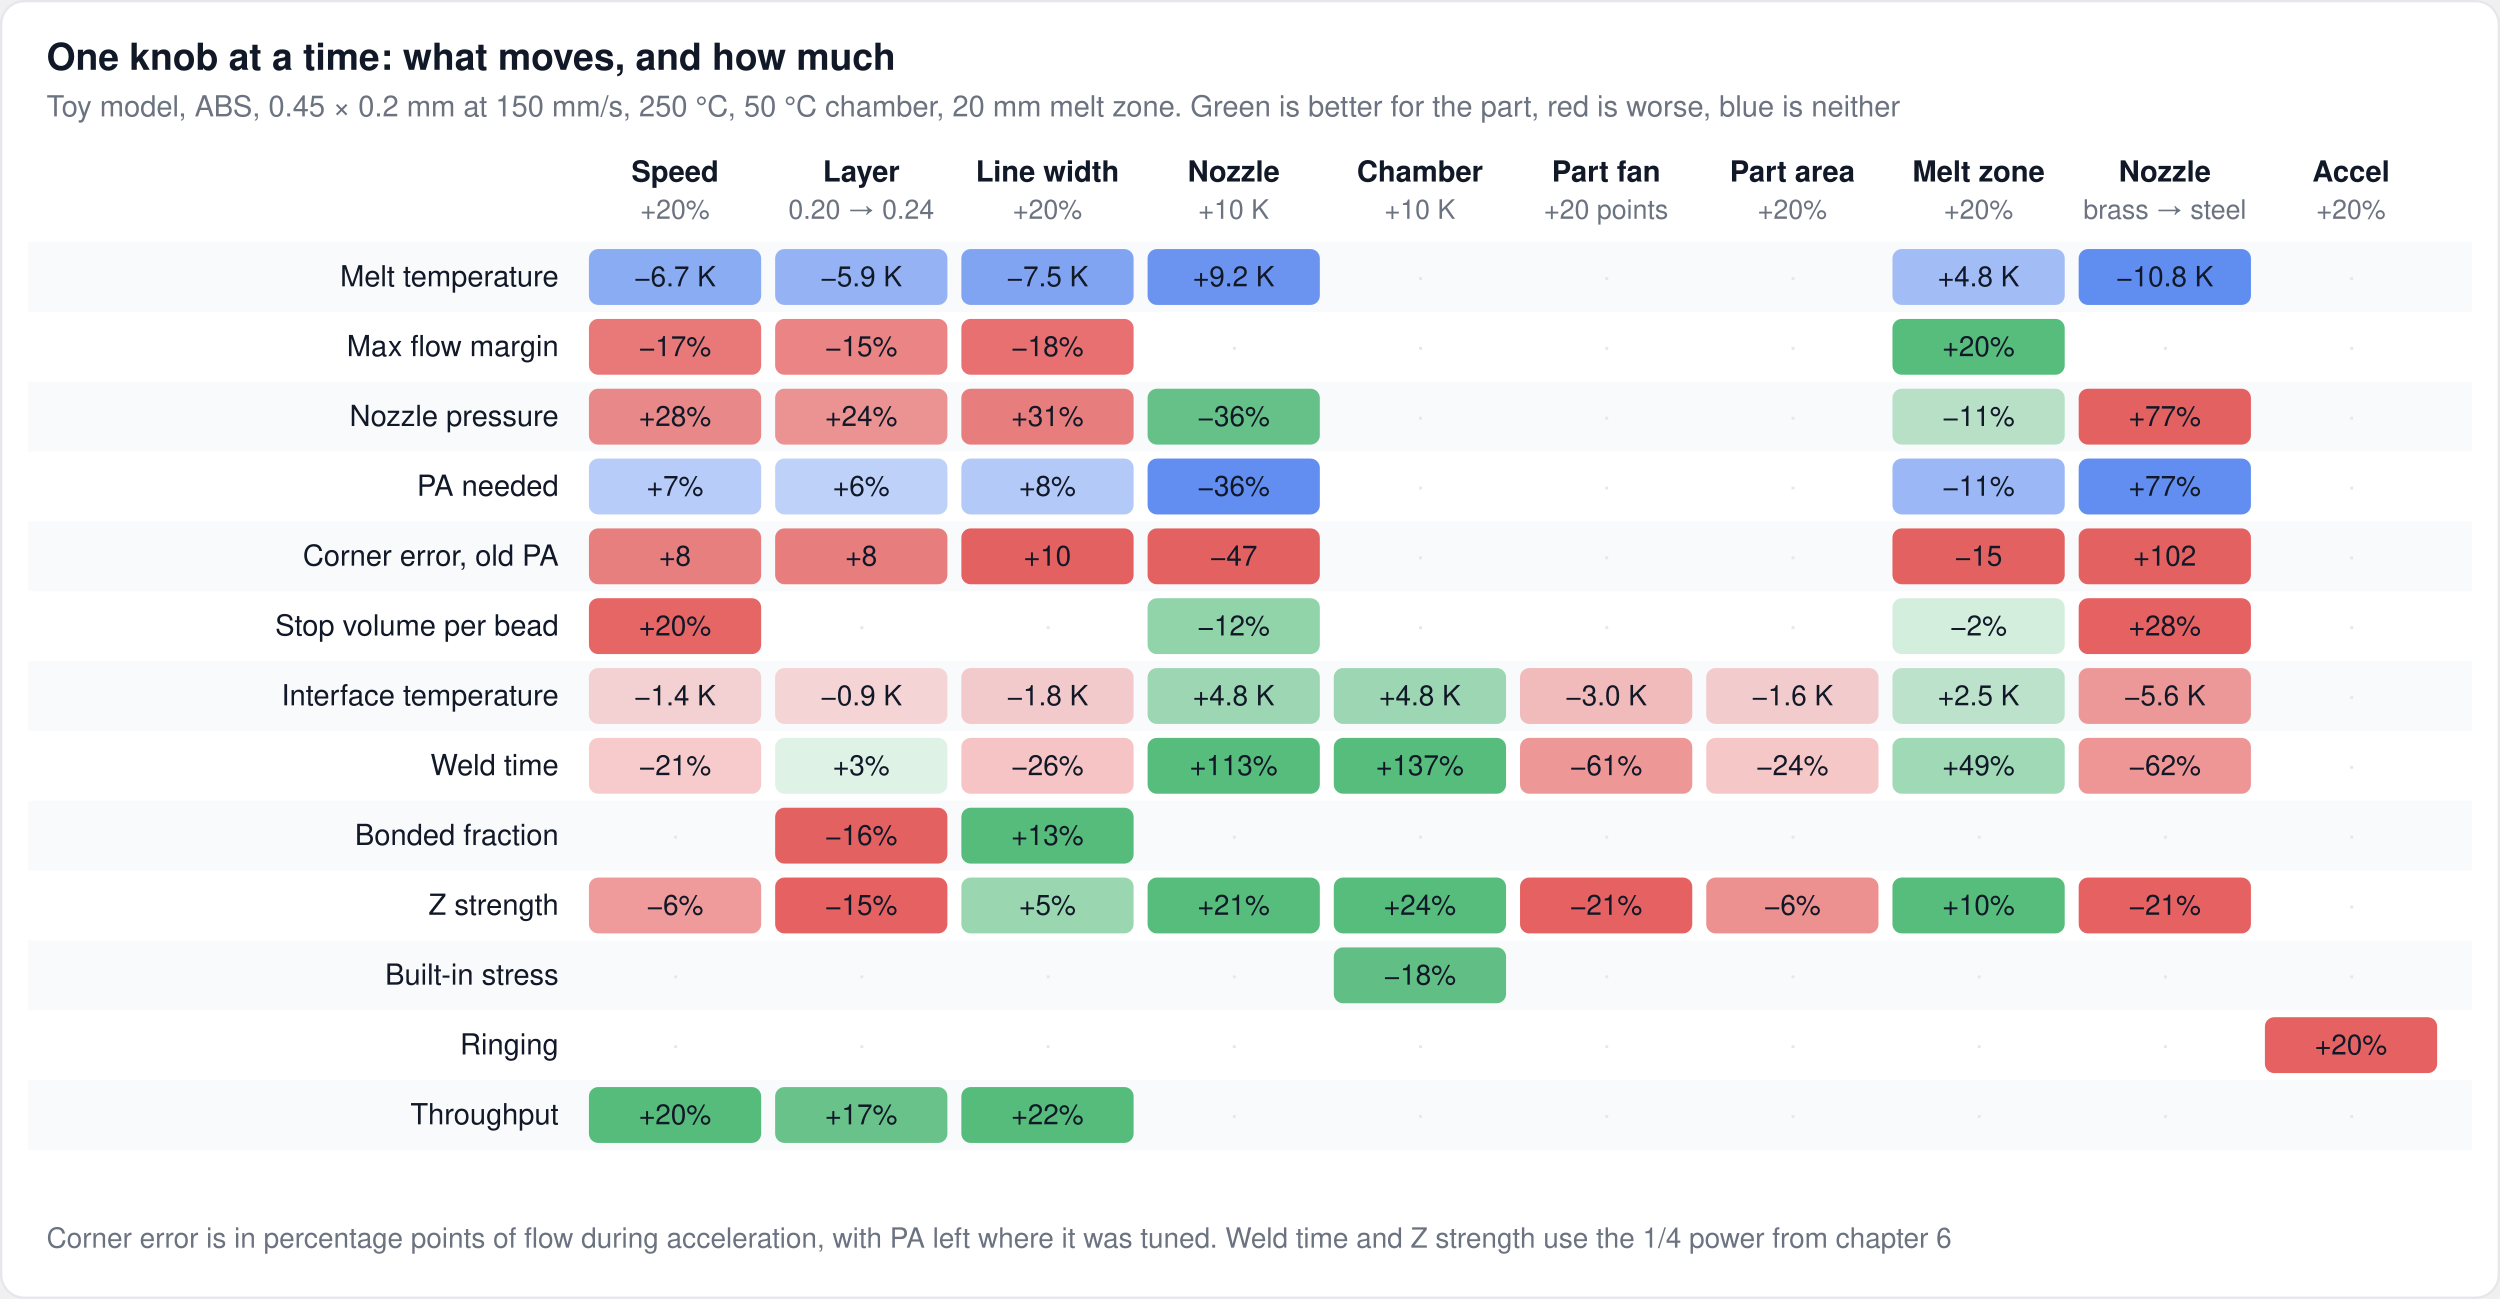
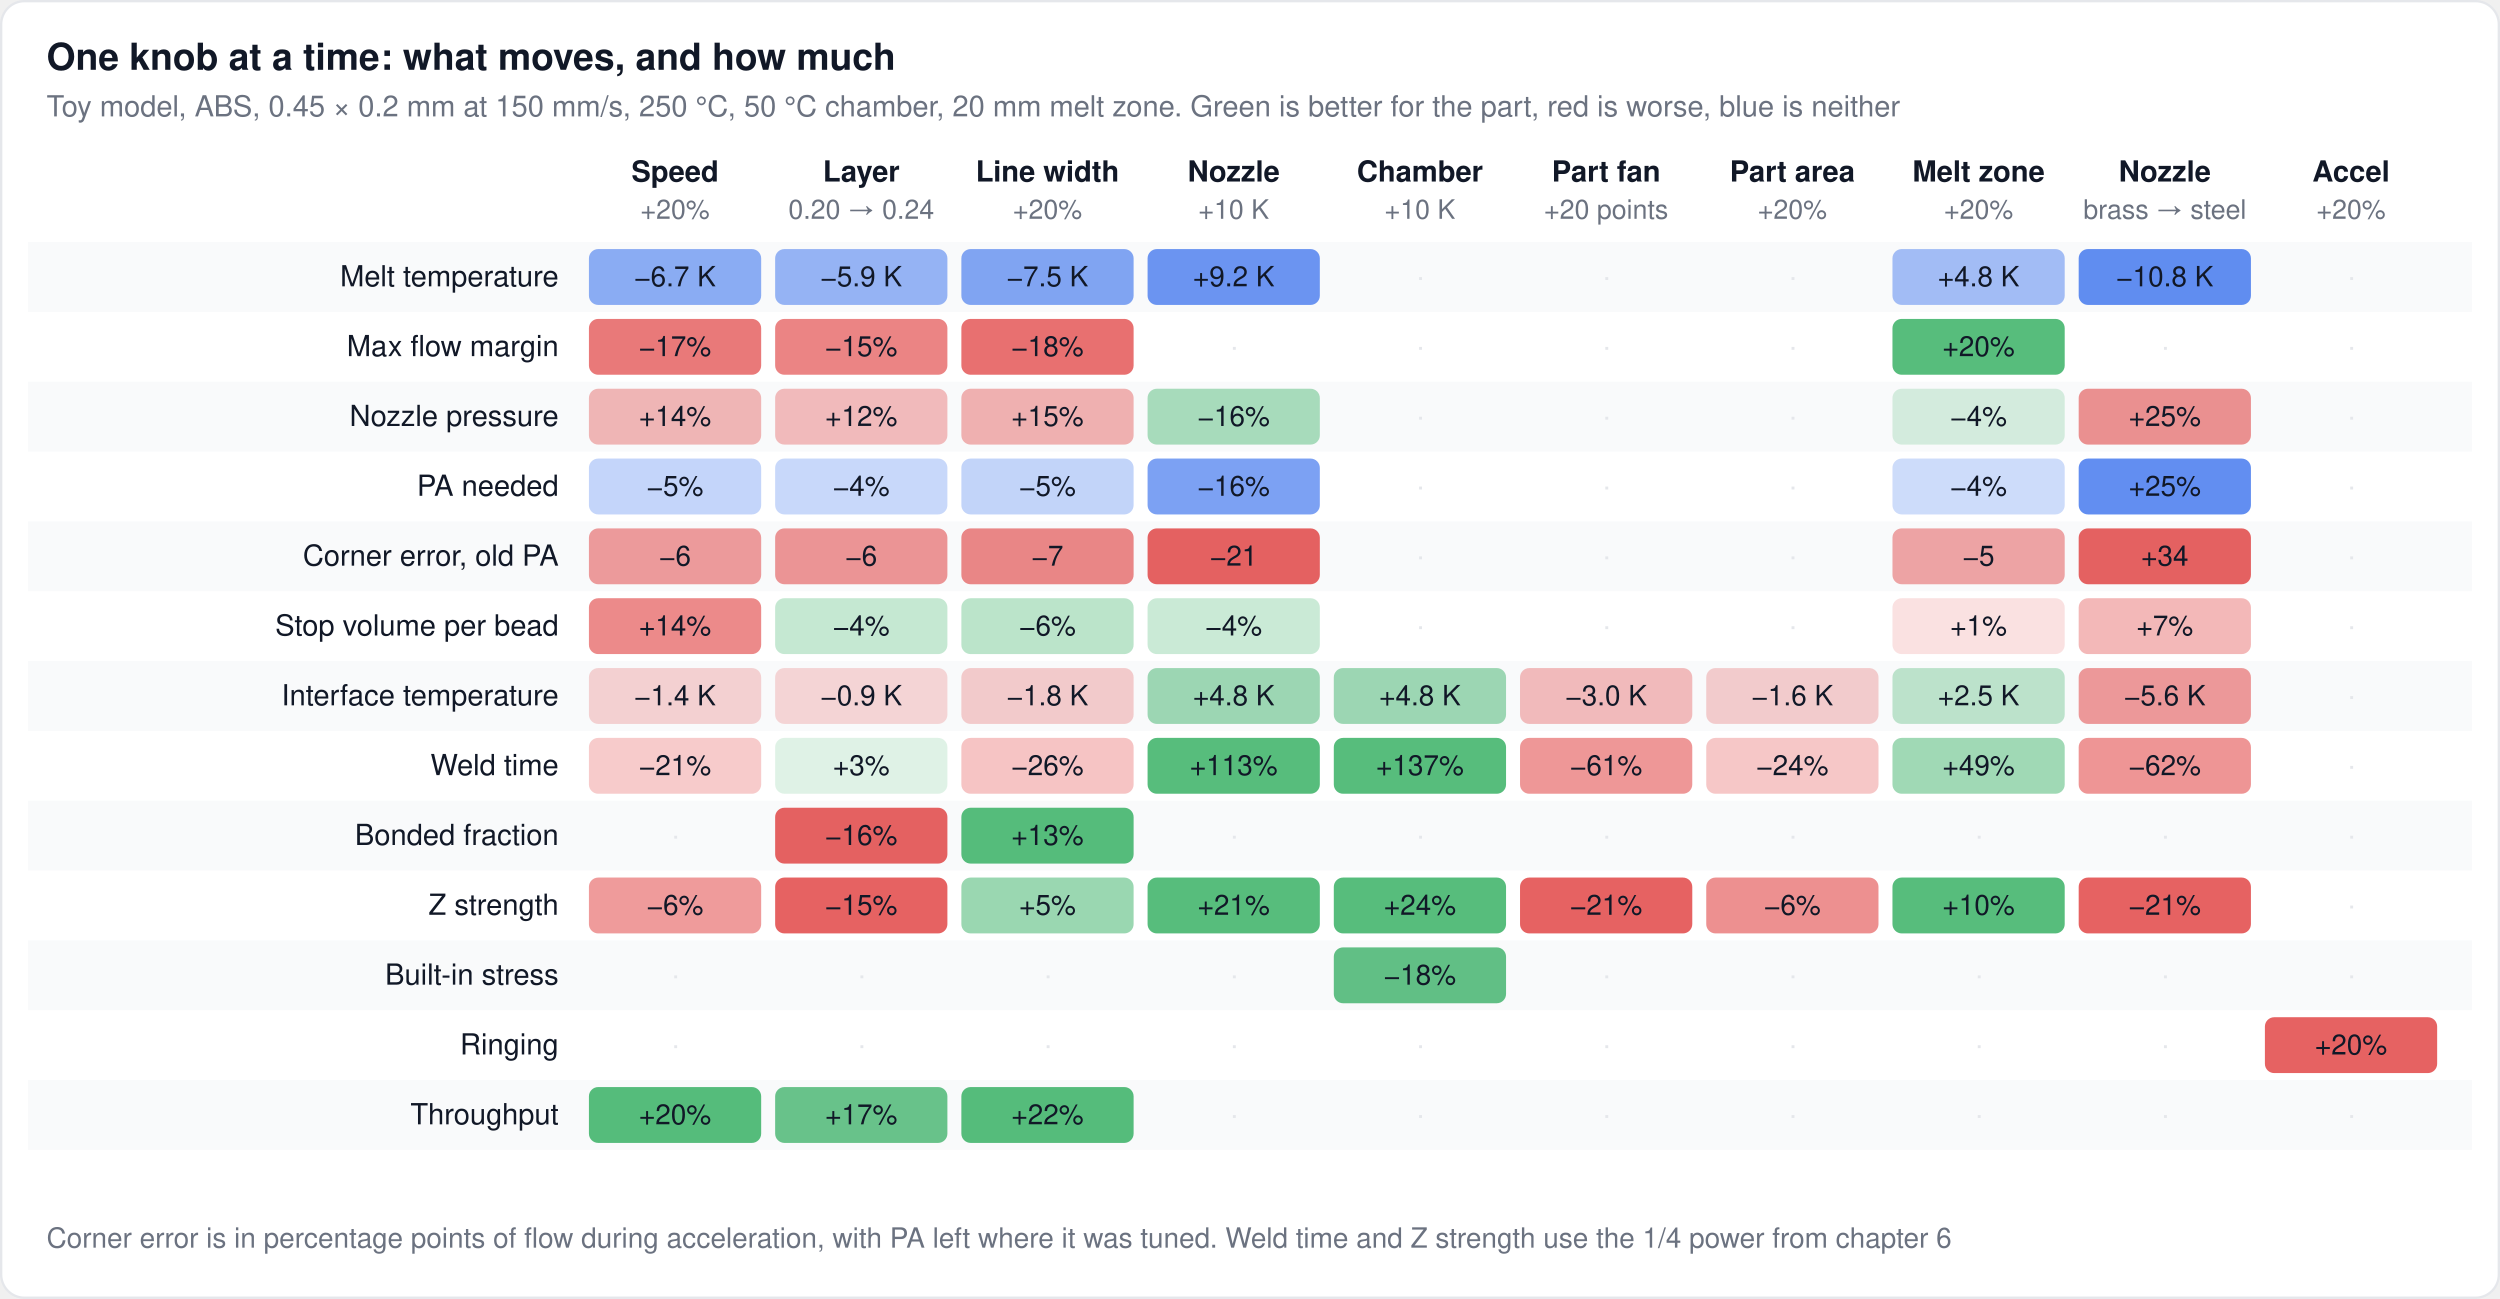
<svg xmlns="http://www.w3.org/2000/svg" width="1074" height="558" viewBox="0 0 1074 558" font-family="Segoe UI, Helvetica, Arial, sans-serif">
  <rect x="0.5" y="0.5" width="1073" height="557" rx="10" fill="white" stroke="#e5e7eb" />
  <text x="20" y="30" font-size="16" font-weight="600" fill="#111827">One knob at a time: what moves, and how much</text>
  <text x="20" y="50" font-size="12.5" fill="#6b7280">Toy model, ABS, 0.45 × 0.2 mm at 150 mm/s, 250 °C, 50 °C chamber, 20 mm melt zone. Green is better for the part, red is worse, blue is neither</text>
  <text x="290.0" y="78" font-size="12.5" font-weight="600" text-anchor="middle" fill="#111827">Speed</text>
  <text x="290.0" y="94" font-size="11.5" text-anchor="middle" fill="#6b7280">+20%</text>
  <text x="370.0" y="78" font-size="12.5" font-weight="600" text-anchor="middle" fill="#111827">Layer</text>
  <text x="370.0" y="94" font-size="11.5" text-anchor="middle" fill="#6b7280">0.20 → 0.24</text>
  <text x="450.0" y="78" font-size="12.5" font-weight="600" text-anchor="middle" fill="#111827">Line width</text>
  <text x="450.0" y="94" font-size="11.5" text-anchor="middle" fill="#6b7280">+20%</text>
  <text x="530.0" y="78" font-size="12.5" font-weight="600" text-anchor="middle" fill="#111827">Nozzle</text>
  <text x="530.0" y="94" font-size="11.5" text-anchor="middle" fill="#6b7280">+10 K</text>
  <text x="610.0" y="78" font-size="12.5" font-weight="600" text-anchor="middle" fill="#111827">Chamber</text>
  <text x="610.0" y="94" font-size="11.5" text-anchor="middle" fill="#6b7280">+10 K</text>
  <text x="690.0" y="78" font-size="12.5" font-weight="600" text-anchor="middle" fill="#111827">Part fan</text>
  <text x="690.0" y="94" font-size="11.5" text-anchor="middle" fill="#6b7280">+20 points</text>
  <text x="770.0" y="78" font-size="12.5" font-weight="600" text-anchor="middle" fill="#111827">Part area</text>
  <text x="770.0" y="94" font-size="11.5" text-anchor="middle" fill="#6b7280">+20%</text>
  <text x="850.0" y="78" font-size="12.5" font-weight="600" text-anchor="middle" fill="#111827">Melt zone</text>
  <text x="850.0" y="94" font-size="11.5" text-anchor="middle" fill="#6b7280">+20%</text>
  <text x="930.0" y="78" font-size="12.5" font-weight="600" text-anchor="middle" fill="#111827">Nozzle</text>
  <text x="930.0" y="94" font-size="11.5" text-anchor="middle" fill="#6b7280">brass → steel</text>
  <text x="1010.0" y="78" font-size="12.5" font-weight="600" text-anchor="middle" fill="#111827">Accel</text>
  <text x="1010.0" y="94" font-size="11.5" text-anchor="middle" fill="#6b7280">+20%</text>
  <rect x="12" y="104" width="1050" height="30" fill="#f9fafb" />
  <text x="240" y="123" font-size="12.5" text-anchor="end" fill="#111827">Melt temperature</text>
  <rect x="253" y="107" width="74" height="24" rx="4" fill="#2563eb" opacity="0.52" />
  <text x="290.0" y="123" font-size="12" text-anchor="middle" fill="#111827">−6.7 K</text>
  <rect x="333" y="107" width="74" height="24" rx="4" fill="#2563eb" opacity="0.47" />
  <text x="370.0" y="123" font-size="12" text-anchor="middle" fill="#111827">−5.9 K</text>
  <rect x="413" y="107" width="74" height="24" rx="4" fill="#2563eb" opacity="0.57" />
  <text x="450.0" y="123" font-size="12" text-anchor="middle" fill="#111827">−7.5 K</text>
  <rect x="493" y="107" width="74" height="24" rx="4" fill="#2563eb" opacity="0.67" />
  <text x="530.0" y="123" font-size="12" text-anchor="middle" fill="#111827">+9.2 K</text>
  <text x="610.0" y="123" font-size="12" text-anchor="middle" fill="#e5e7eb">·</text>
  <text x="690.0" y="123" font-size="12" text-anchor="middle" fill="#e5e7eb">·</text>
  <text x="770.0" y="123" font-size="12" text-anchor="middle" fill="#e5e7eb">·</text>
  <rect x="813" y="107" width="74" height="24" rx="4" fill="#2563eb" opacity="0.41" />
  <text x="850.0" y="123" font-size="12" text-anchor="middle" fill="#111827">+4.8 K</text>
  <rect x="893" y="107" width="74" height="24" rx="4" fill="#2563eb" opacity="0.72" />
  <text x="930.0" y="123" font-size="12" text-anchor="middle" fill="#111827">−10.8 K</text>
  <text x="1010.0" y="123" font-size="12" text-anchor="middle" fill="#e5e7eb">·</text>
  <text x="240" y="153" font-size="12.5" text-anchor="end" fill="#111827">Max flow margin</text>
  <rect x="253" y="137" width="74" height="24" rx="4" fill="#dc2626" opacity="0.62" />
  <text x="290.0" y="153" font-size="12" text-anchor="middle" fill="#111827">−17%</text>
  <rect x="333" y="137" width="74" height="24" rx="4" fill="#dc2626" opacity="0.57" />
  <text x="370.0" y="153" font-size="12" text-anchor="middle" fill="#111827">−15%</text>
  <rect x="413" y="137" width="74" height="24" rx="4" fill="#dc2626" opacity="0.66" />
  <text x="450.0" y="153" font-size="12" text-anchor="middle" fill="#111827">−18%</text>
  <text x="530.0" y="153" font-size="12" text-anchor="middle" fill="#e5e7eb">·</text>
  <text x="610.0" y="153" font-size="12" text-anchor="middle" fill="#e5e7eb">·</text>
  <text x="690.0" y="153" font-size="12" text-anchor="middle" fill="#e5e7eb">·</text>
  <text x="770.0" y="153" font-size="12" text-anchor="middle" fill="#e5e7eb">·</text>
  <rect x="813" y="137" width="74" height="24" rx="4" fill="#16a34a" opacity="0.72" />
  <text x="850.0" y="153" font-size="12" text-anchor="middle" fill="#111827">+20%</text>
  <text x="930.0" y="153" font-size="12" text-anchor="middle" fill="#e5e7eb">·</text>
  <text x="1010.0" y="153" font-size="12" text-anchor="middle" fill="#e5e7eb">·</text>
  <rect x="12" y="164" width="1050" height="30" fill="#f9fafb" />
  <text x="240" y="183" font-size="12.5" text-anchor="end" fill="#111827">Nozzle pressure</text>
-   <rect x="253" y="167" width="74" height="24" rx="4" fill="#dc2626" opacity="0.54" />
-   <text x="290.0" y="183" font-size="12" text-anchor="middle" fill="#111827">+28%</text>
-   <rect x="333" y="167" width="74" height="24" rx="4" fill="#dc2626" opacity="0.49" />
-   <text x="370.0" y="183" font-size="12" text-anchor="middle" fill="#111827">+24%</text>
-   <rect x="413" y="167" width="74" height="24" rx="4" fill="#dc2626" opacity="0.59" />
-   <text x="450.0" y="183" font-size="12" text-anchor="middle" fill="#111827">+31%</text>
-   <rect x="493" y="167" width="74" height="24" rx="4" fill="#16a34a" opacity="0.65" />
-   <text x="530.0" y="183" font-size="12" text-anchor="middle" fill="#111827">−36%</text>
+   <rect x="253" y="167" width="74" height="24" rx="4" fill="#dc2626" opacity="0.33" />
+   <text x="290.0" y="183" font-size="12" text-anchor="middle" fill="#111827">+14%</text>
+   <rect x="333" y="167" width="74" height="24" rx="4" fill="#dc2626" opacity="0.30" />
+   <text x="370.0" y="183" font-size="12" text-anchor="middle" fill="#111827">+12%</text>
+   <rect x="413" y="167" width="74" height="24" rx="4" fill="#dc2626" opacity="0.35" />
+   <text x="450.0" y="183" font-size="12" text-anchor="middle" fill="#111827">+15%</text>
+   <rect x="493" y="167" width="74" height="24" rx="4" fill="#16a34a" opacity="0.36" />
+   <text x="530.0" y="183" font-size="12" text-anchor="middle" fill="#111827">−16%</text>
  <text x="610.0" y="183" font-size="12" text-anchor="middle" fill="#e5e7eb">·</text>
  <text x="690.0" y="183" font-size="12" text-anchor="middle" fill="#e5e7eb">·</text>
  <text x="770.0" y="183" font-size="12" text-anchor="middle" fill="#e5e7eb">·</text>
-   <rect x="813" y="167" width="74" height="24" rx="4" fill="#16a34a" opacity="0.29" />
-   <text x="850.0" y="183" font-size="12" text-anchor="middle" fill="#111827">−11%</text>
-   <rect x="893" y="167" width="74" height="24" rx="4" fill="#dc2626" opacity="0.72" />
-   <text x="930.0" y="183" font-size="12" text-anchor="middle" fill="#111827">+77%</text>
+   <rect x="813" y="167" width="74" height="24" rx="4" fill="#16a34a" opacity="0.17" />
+   <text x="850.0" y="183" font-size="12" text-anchor="middle" fill="#111827">−4%</text>
+   <rect x="893" y="167" width="74" height="24" rx="4" fill="#dc2626" opacity="0.50" />
+   <text x="930.0" y="183" font-size="12" text-anchor="middle" fill="#111827">+25%</text>
  <text x="1010.0" y="183" font-size="12" text-anchor="middle" fill="#e5e7eb">·</text>
  <text x="240" y="213" font-size="12.5" text-anchor="end" fill="#111827">PA needed</text>
-   <rect x="253" y="197" width="74" height="24" rx="4" fill="#2563eb" opacity="0.33" />
-   <text x="290.0" y="213" font-size="12" text-anchor="middle" fill="#111827">+7%</text>
-   <rect x="333" y="197" width="74" height="24" rx="4" fill="#2563eb" opacity="0.30" />
-   <text x="370.0" y="213" font-size="12" text-anchor="middle" fill="#111827">+6%</text>
-   <rect x="413" y="197" width="74" height="24" rx="4" fill="#2563eb" opacity="0.35" />
-   <text x="450.0" y="213" font-size="12" text-anchor="middle" fill="#111827">+8%</text>
-   <rect x="493" y="197" width="74" height="24" rx="4" fill="#2563eb" opacity="0.72" />
-   <text x="530.0" y="213" font-size="12" text-anchor="middle" fill="#111827">−36%</text>
+   <rect x="253" y="197" width="74" height="24" rx="4" fill="#2563eb" opacity="0.27" />
+   <text x="290.0" y="213" font-size="12" text-anchor="middle" fill="#111827">−5%</text>
+   <rect x="333" y="197" width="74" height="24" rx="4" fill="#2563eb" opacity="0.25" />
+   <text x="370.0" y="213" font-size="12" text-anchor="middle" fill="#111827">−4%</text>
+   <rect x="413" y="197" width="74" height="24" rx="4" fill="#2563eb" opacity="0.28" />
+   <text x="450.0" y="213" font-size="12" text-anchor="middle" fill="#111827">−5%</text>
+   <rect x="493" y="197" width="74" height="24" rx="4" fill="#2563eb" opacity="0.60" />
+   <text x="530.0" y="213" font-size="12" text-anchor="middle" fill="#111827">−16%</text>
  <text x="610.0" y="213" font-size="12" text-anchor="middle" fill="#e5e7eb">·</text>
  <text x="690.0" y="213" font-size="12" text-anchor="middle" fill="#e5e7eb">·</text>
  <text x="770.0" y="213" font-size="12" text-anchor="middle" fill="#e5e7eb">·</text>
-   <rect x="813" y="197" width="74" height="24" rx="4" fill="#2563eb" opacity="0.46" />
-   <text x="850.0" y="213" font-size="12" text-anchor="middle" fill="#111827">−11%</text>
+   <rect x="813" y="197" width="74" height="24" rx="4" fill="#2563eb" opacity="0.23" />
+   <text x="850.0" y="213" font-size="12" text-anchor="middle" fill="#111827">−4%</text>
  <rect x="893" y="197" width="74" height="24" rx="4" fill="#2563eb" opacity="0.72" />
-   <text x="930.0" y="213" font-size="12" text-anchor="middle" fill="#111827">+77%</text>
+   <text x="930.0" y="213" font-size="12" text-anchor="middle" fill="#111827">+25%</text>
  <text x="1010.0" y="213" font-size="12" text-anchor="middle" fill="#e5e7eb">·</text>
  <rect x="12" y="224" width="1050" height="30" fill="#f9fafb" />
  <text x="240" y="243" font-size="12.5" text-anchor="end" fill="#111827">Corner error, old PA</text>
-   <rect x="253" y="227" width="74" height="24" rx="4" fill="#dc2626" opacity="0.58" />
-   <text x="290.0" y="243" font-size="12" text-anchor="middle" fill="#111827">+8</text>
-   <rect x="333" y="227" width="74" height="24" rx="4" fill="#dc2626" opacity="0.59" />
-   <text x="370.0" y="243" font-size="12" text-anchor="middle" fill="#111827">+8</text>
-   <rect x="413" y="227" width="74" height="24" rx="4" fill="#dc2626" opacity="0.72" />
-   <text x="450.0" y="243" font-size="12" text-anchor="middle" fill="#111827">+10</text>
+   <rect x="253" y="227" width="74" height="24" rx="4" fill="#dc2626" opacity="0.45" />
+   <text x="290.0" y="243" font-size="12" text-anchor="middle" fill="#111827">−6</text>
+   <rect x="333" y="227" width="74" height="24" rx="4" fill="#dc2626" opacity="0.48" />
+   <text x="370.0" y="243" font-size="12" text-anchor="middle" fill="#111827">−6</text>
+   <rect x="413" y="227" width="74" height="24" rx="4" fill="#dc2626" opacity="0.55" />
+   <text x="450.0" y="243" font-size="12" text-anchor="middle" fill="#111827">−7</text>
  <rect x="493" y="227" width="74" height="24" rx="4" fill="#dc2626" opacity="0.72" />
-   <text x="530.0" y="243" font-size="12" text-anchor="middle" fill="#111827">−47</text>
+   <text x="530.0" y="243" font-size="12" text-anchor="middle" fill="#111827">−21</text>
  <text x="610.0" y="243" font-size="12" text-anchor="middle" fill="#e5e7eb">·</text>
  <text x="690.0" y="243" font-size="12" text-anchor="middle" fill="#e5e7eb">·</text>
  <text x="770.0" y="243" font-size="12" text-anchor="middle" fill="#e5e7eb">·</text>
-   <rect x="813" y="227" width="74" height="24" rx="4" fill="#dc2626" opacity="0.72" />
-   <text x="850.0" y="243" font-size="12" text-anchor="middle" fill="#111827">−15</text>
+   <rect x="813" y="227" width="74" height="24" rx="4" fill="#dc2626" opacity="0.41" />
+   <text x="850.0" y="243" font-size="12" text-anchor="middle" fill="#111827">−5</text>
  <rect x="893" y="227" width="74" height="24" rx="4" fill="#dc2626" opacity="0.72" />
-   <text x="930.0" y="243" font-size="12" text-anchor="middle" fill="#111827">+102</text>
+   <text x="930.0" y="243" font-size="12" text-anchor="middle" fill="#111827">+34</text>
  <text x="1010.0" y="243" font-size="12" text-anchor="middle" fill="#e5e7eb">·</text>
  <text x="240" y="273" font-size="12.5" text-anchor="end" fill="#111827">Stop volume per bead</text>
-   <rect x="253" y="257" width="74" height="24" rx="4" fill="#dc2626" opacity="0.71" />
-   <text x="290.0" y="273" font-size="12" text-anchor="middle" fill="#111827">+20%</text>
-   <text x="370.0" y="273" font-size="12" text-anchor="middle" fill="#e5e7eb">·</text>
-   <text x="450.0" y="273" font-size="12" text-anchor="middle" fill="#e5e7eb">·</text>
-   <rect x="493" y="257" width="74" height="24" rx="4" fill="#16a34a" opacity="0.47" />
-   <text x="530.0" y="273" font-size="12" text-anchor="middle" fill="#111827">−12%</text>
+   <rect x="253" y="257" width="74" height="24" rx="4" fill="#dc2626" opacity="0.54" />
+   <text x="290.0" y="273" font-size="12" text-anchor="middle" fill="#111827">+14%</text>
+   <rect x="333" y="257" width="74" height="24" rx="4" fill="#16a34a" opacity="0.25" />
+   <text x="370.0" y="273" font-size="12" text-anchor="middle" fill="#111827">−4%</text>
+   <rect x="413" y="257" width="74" height="24" rx="4" fill="#16a34a" opacity="0.29" />
+   <text x="450.0" y="273" font-size="12" text-anchor="middle" fill="#111827">−6%</text>
+   <rect x="493" y="257" width="74" height="24" rx="4" fill="#16a34a" opacity="0.23" />
+   <text x="530.0" y="273" font-size="12" text-anchor="middle" fill="#111827">−4%</text>
  <text x="610.0" y="273" font-size="12" text-anchor="middle" fill="#e5e7eb">·</text>
  <text x="690.0" y="273" font-size="12" text-anchor="middle" fill="#e5e7eb">·</text>
  <text x="770.0" y="273" font-size="12" text-anchor="middle" fill="#e5e7eb">·</text>
-   <rect x="813" y="257" width="74" height="24" rx="4" fill="#16a34a" opacity="0.19" />
-   <text x="850.0" y="273" font-size="12" text-anchor="middle" fill="#111827">−2%</text>
-   <rect x="893" y="257" width="74" height="24" rx="4" fill="#dc2626" opacity="0.72" />
-   <text x="930.0" y="273" font-size="12" text-anchor="middle" fill="#111827">+28%</text>
+   <rect x="813" y="257" width="74" height="24" rx="4" fill="#dc2626" opacity="0.14" />
+   <text x="850.0" y="273" font-size="12" text-anchor="middle" fill="#111827">+1%</text>
+   <rect x="893" y="257" width="74" height="24" rx="4" fill="#dc2626" opacity="0.33" />
+   <text x="930.0" y="273" font-size="12" text-anchor="middle" fill="#111827">+7%</text>
  <text x="1010.0" y="273" font-size="12" text-anchor="middle" fill="#e5e7eb">·</text>
  <rect x="12" y="284" width="1050" height="30" fill="#f9fafb" />
  <text x="240" y="303" font-size="12.5" text-anchor="end" fill="#111827">Interface temperature</text>
  <rect x="253" y="287" width="74" height="24" rx="4" fill="#dc2626" opacity="0.20" />
  <text x="290.0" y="303" font-size="12" text-anchor="middle" fill="#111827">−1.4 K</text>
  <rect x="333" y="287" width="74" height="24" rx="4" fill="#dc2626" opacity="0.18" />
  <text x="370.0" y="303" font-size="12" text-anchor="middle" fill="#111827">−0.9 K</text>
  <rect x="413" y="287" width="74" height="24" rx="4" fill="#dc2626" opacity="0.23" />
  <text x="450.0" y="303" font-size="12" text-anchor="middle" fill="#111827">−1.8 K</text>
  <rect x="493" y="287" width="74" height="24" rx="4" fill="#16a34a" opacity="0.41" />
  <text x="530.0" y="303" font-size="12" text-anchor="middle" fill="#111827">+4.8 K</text>
  <rect x="573" y="287" width="74" height="24" rx="4" fill="#16a34a" opacity="0.41" />
  <text x="610.0" y="303" font-size="12" text-anchor="middle" fill="#111827">+4.8 K</text>
  <rect x="653" y="287" width="74" height="24" rx="4" fill="#dc2626" opacity="0.30" />
  <text x="690.0" y="303" font-size="12" text-anchor="middle" fill="#111827">−3.0 K</text>
  <rect x="733" y="287" width="74" height="24" rx="4" fill="#dc2626" opacity="0.22" />
  <text x="770.0" y="303" font-size="12" text-anchor="middle" fill="#111827">−1.6 K</text>
  <rect x="813" y="287" width="74" height="24" rx="4" fill="#16a34a" opacity="0.27" />
  <text x="850.0" y="303" font-size="12" text-anchor="middle" fill="#111827">+2.5 K</text>
  <rect x="893" y="287" width="74" height="24" rx="4" fill="#dc2626" opacity="0.46" />
  <text x="930.0" y="303" font-size="12" text-anchor="middle" fill="#111827">−5.6 K</text>
  <text x="1010.0" y="303" font-size="12" text-anchor="middle" fill="#e5e7eb">·</text>
  <text x="240" y="333" font-size="12.5" text-anchor="end" fill="#111827">Weld time</text>
  <rect x="253" y="317" width="74" height="24" rx="4" fill="#dc2626" opacity="0.24" />
  <text x="290.0" y="333" font-size="12" text-anchor="middle" fill="#111827">−21%</text>
  <rect x="333" y="317" width="74" height="24" rx="4" fill="#16a34a" opacity="0.14" />
  <text x="370.0" y="333" font-size="12" text-anchor="middle" fill="#111827">+3%</text>
  <rect x="413" y="317" width="74" height="24" rx="4" fill="#dc2626" opacity="0.27" />
  <text x="450.0" y="333" font-size="12" text-anchor="middle" fill="#111827">−26%</text>
  <rect x="493" y="317" width="74" height="24" rx="4" fill="#16a34a" opacity="0.72" />
  <text x="530.0" y="333" font-size="12" text-anchor="middle" fill="#111827">+113%</text>
  <rect x="573" y="317" width="74" height="24" rx="4" fill="#16a34a" opacity="0.72" />
  <text x="610.0" y="333" font-size="12" text-anchor="middle" fill="#111827">+137%</text>
  <rect x="653" y="317" width="74" height="24" rx="4" fill="#dc2626" opacity="0.48" />
  <text x="690.0" y="333" font-size="12" text-anchor="middle" fill="#111827">−61%</text>
  <rect x="733" y="317" width="74" height="24" rx="4" fill="#dc2626" opacity="0.26" />
  <text x="770.0" y="333" font-size="12" text-anchor="middle" fill="#111827">−24%</text>
  <rect x="813" y="317" width="74" height="24" rx="4" fill="#16a34a" opacity="0.41" />
  <text x="850.0" y="333" font-size="12" text-anchor="middle" fill="#111827">+49%</text>
  <rect x="893" y="317" width="74" height="24" rx="4" fill="#dc2626" opacity="0.49" />
  <text x="930.0" y="333" font-size="12" text-anchor="middle" fill="#111827">−62%</text>
  <text x="1010.0" y="333" font-size="12" text-anchor="middle" fill="#e5e7eb">·</text>
  <rect x="12" y="344" width="1050" height="30" fill="#f9fafb" />
  <text x="240" y="363" font-size="12.5" text-anchor="end" fill="#111827">Bonded fraction</text>
  <text x="290.0" y="363" font-size="12" text-anchor="middle" fill="#e5e7eb">·</text>
  <rect x="333" y="347" width="74" height="24" rx="4" fill="#dc2626" opacity="0.72" />
  <text x="370.0" y="363" font-size="12" text-anchor="middle" fill="#111827">−16%</text>
  <rect x="413" y="347" width="74" height="24" rx="4" fill="#16a34a" opacity="0.72" />
  <text x="450.0" y="363" font-size="12" text-anchor="middle" fill="#111827">+13%</text>
  <text x="530.0" y="363" font-size="12" text-anchor="middle" fill="#e5e7eb">·</text>
  <text x="610.0" y="363" font-size="12" text-anchor="middle" fill="#e5e7eb">·</text>
  <text x="690.0" y="363" font-size="12" text-anchor="middle" fill="#e5e7eb">·</text>
  <text x="770.0" y="363" font-size="12" text-anchor="middle" fill="#e5e7eb">·</text>
  <text x="850.0" y="363" font-size="12" text-anchor="middle" fill="#e5e7eb">·</text>
  <text x="930.0" y="363" font-size="12" text-anchor="middle" fill="#e5e7eb">·</text>
  <text x="1010.0" y="363" font-size="12" text-anchor="middle" fill="#e5e7eb">·</text>
  <text x="240" y="393" font-size="12.5" text-anchor="end" fill="#111827">Z strength</text>
  <rect x="253" y="377" width="74" height="24" rx="4" fill="#dc2626" opacity="0.46" />
  <text x="290.0" y="393" font-size="12" text-anchor="middle" fill="#111827">−6%</text>
  <rect x="333" y="377" width="74" height="24" rx="4" fill="#dc2626" opacity="0.72" />
  <text x="370.0" y="393" font-size="12" text-anchor="middle" fill="#111827">−15%</text>
  <rect x="413" y="377" width="74" height="24" rx="4" fill="#16a34a" opacity="0.43" />
  <text x="450.0" y="393" font-size="12" text-anchor="middle" fill="#111827">+5%</text>
  <rect x="493" y="377" width="74" height="24" rx="4" fill="#16a34a" opacity="0.72" />
  <text x="530.0" y="393" font-size="12" text-anchor="middle" fill="#111827">+21%</text>
  <rect x="573" y="377" width="74" height="24" rx="4" fill="#16a34a" opacity="0.72" />
  <text x="610.0" y="393" font-size="12" text-anchor="middle" fill="#111827">+24%</text>
  <rect x="653" y="377" width="74" height="24" rx="4" fill="#dc2626" opacity="0.72" />
  <text x="690.0" y="393" font-size="12" text-anchor="middle" fill="#111827">−21%</text>
  <rect x="733" y="377" width="74" height="24" rx="4" fill="#dc2626" opacity="0.51" />
  <text x="770.0" y="393" font-size="12" text-anchor="middle" fill="#111827">−6%</text>
  <rect x="813" y="377" width="74" height="24" rx="4" fill="#16a34a" opacity="0.72" />
  <text x="850.0" y="393" font-size="12" text-anchor="middle" fill="#111827">+10%</text>
  <rect x="893" y="377" width="74" height="24" rx="4" fill="#dc2626" opacity="0.72" />
  <text x="930.0" y="393" font-size="12" text-anchor="middle" fill="#111827">−21%</text>
  <text x="1010.0" y="393" font-size="12" text-anchor="middle" fill="#e5e7eb">·</text>
  <rect x="12" y="404" width="1050" height="30" fill="#f9fafb" />
  <text x="240" y="423" font-size="12.5" text-anchor="end" fill="#111827">Built-in stress</text>
  <text x="290.0" y="423" font-size="12" text-anchor="middle" fill="#e5e7eb">·</text>
  <text x="370.0" y="423" font-size="12" text-anchor="middle" fill="#e5e7eb">·</text>
  <text x="450.0" y="423" font-size="12" text-anchor="middle" fill="#e5e7eb">·</text>
  <text x="530.0" y="423" font-size="12" text-anchor="middle" fill="#e5e7eb">·</text>
  <rect x="573" y="407" width="74" height="24" rx="4" fill="#16a34a" opacity="0.67" />
  <text x="610.0" y="423" font-size="12" text-anchor="middle" fill="#111827">−18%</text>
  <text x="690.0" y="423" font-size="12" text-anchor="middle" fill="#e5e7eb">·</text>
  <text x="770.0" y="423" font-size="12" text-anchor="middle" fill="#e5e7eb">·</text>
  <text x="850.0" y="423" font-size="12" text-anchor="middle" fill="#e5e7eb">·</text>
  <text x="930.0" y="423" font-size="12" text-anchor="middle" fill="#e5e7eb">·</text>
  <text x="1010.0" y="423" font-size="12" text-anchor="middle" fill="#e5e7eb">·</text>
  <text x="240" y="453" font-size="12.5" text-anchor="end" fill="#111827">Ringing</text>
  <text x="290.0" y="453" font-size="12" text-anchor="middle" fill="#e5e7eb">·</text>
  <text x="370.0" y="453" font-size="12" text-anchor="middle" fill="#e5e7eb">·</text>
  <text x="450.0" y="453" font-size="12" text-anchor="middle" fill="#e5e7eb">·</text>
  <text x="530.0" y="453" font-size="12" text-anchor="middle" fill="#e5e7eb">·</text>
  <text x="610.0" y="453" font-size="12" text-anchor="middle" fill="#e5e7eb">·</text>
  <text x="690.0" y="453" font-size="12" text-anchor="middle" fill="#e5e7eb">·</text>
  <text x="770.0" y="453" font-size="12" text-anchor="middle" fill="#e5e7eb">·</text>
  <text x="850.0" y="453" font-size="12" text-anchor="middle" fill="#e5e7eb">·</text>
  <text x="930.0" y="453" font-size="12" text-anchor="middle" fill="#e5e7eb">·</text>
  <rect x="973" y="437" width="74" height="24" rx="4" fill="#dc2626" opacity="0.72" />
  <text x="1010.0" y="453" font-size="12" text-anchor="middle" fill="#111827">+20%</text>
  <rect x="12" y="464" width="1050" height="30" fill="#f9fafb" />
  <text x="240" y="483" font-size="12.5" text-anchor="end" fill="#111827">Throughput</text>
  <rect x="253" y="467" width="74" height="24" rx="4" fill="#16a34a" opacity="0.72" />
  <text x="290.0" y="483" font-size="12" text-anchor="middle" fill="#111827">+20%</text>
  <rect x="333" y="467" width="74" height="24" rx="4" fill="#16a34a" opacity="0.64" />
  <text x="370.0" y="483" font-size="12" text-anchor="middle" fill="#111827">+17%</text>
  <rect x="413" y="467" width="74" height="24" rx="4" fill="#16a34a" opacity="0.72" />
  <text x="450.0" y="483" font-size="12" text-anchor="middle" fill="#111827">+22%</text>
  <text x="530.0" y="483" font-size="12" text-anchor="middle" fill="#e5e7eb">·</text>
  <text x="610.0" y="483" font-size="12" text-anchor="middle" fill="#e5e7eb">·</text>
  <text x="690.0" y="483" font-size="12" text-anchor="middle" fill="#e5e7eb">·</text>
  <text x="770.0" y="483" font-size="12" text-anchor="middle" fill="#e5e7eb">·</text>
  <text x="850.0" y="483" font-size="12" text-anchor="middle" fill="#e5e7eb">·</text>
  <text x="930.0" y="483" font-size="12" text-anchor="middle" fill="#e5e7eb">·</text>
  <text x="1010.0" y="483" font-size="12" text-anchor="middle" fill="#e5e7eb">·</text>
  <text x="20" y="536" font-size="12" fill="#6b7280">Corner error is in percentage points of flow during acceleration, with PA left where it was tuned. Weld time and Z strength use the 1/4 power from chapter 6</text>
</svg>
